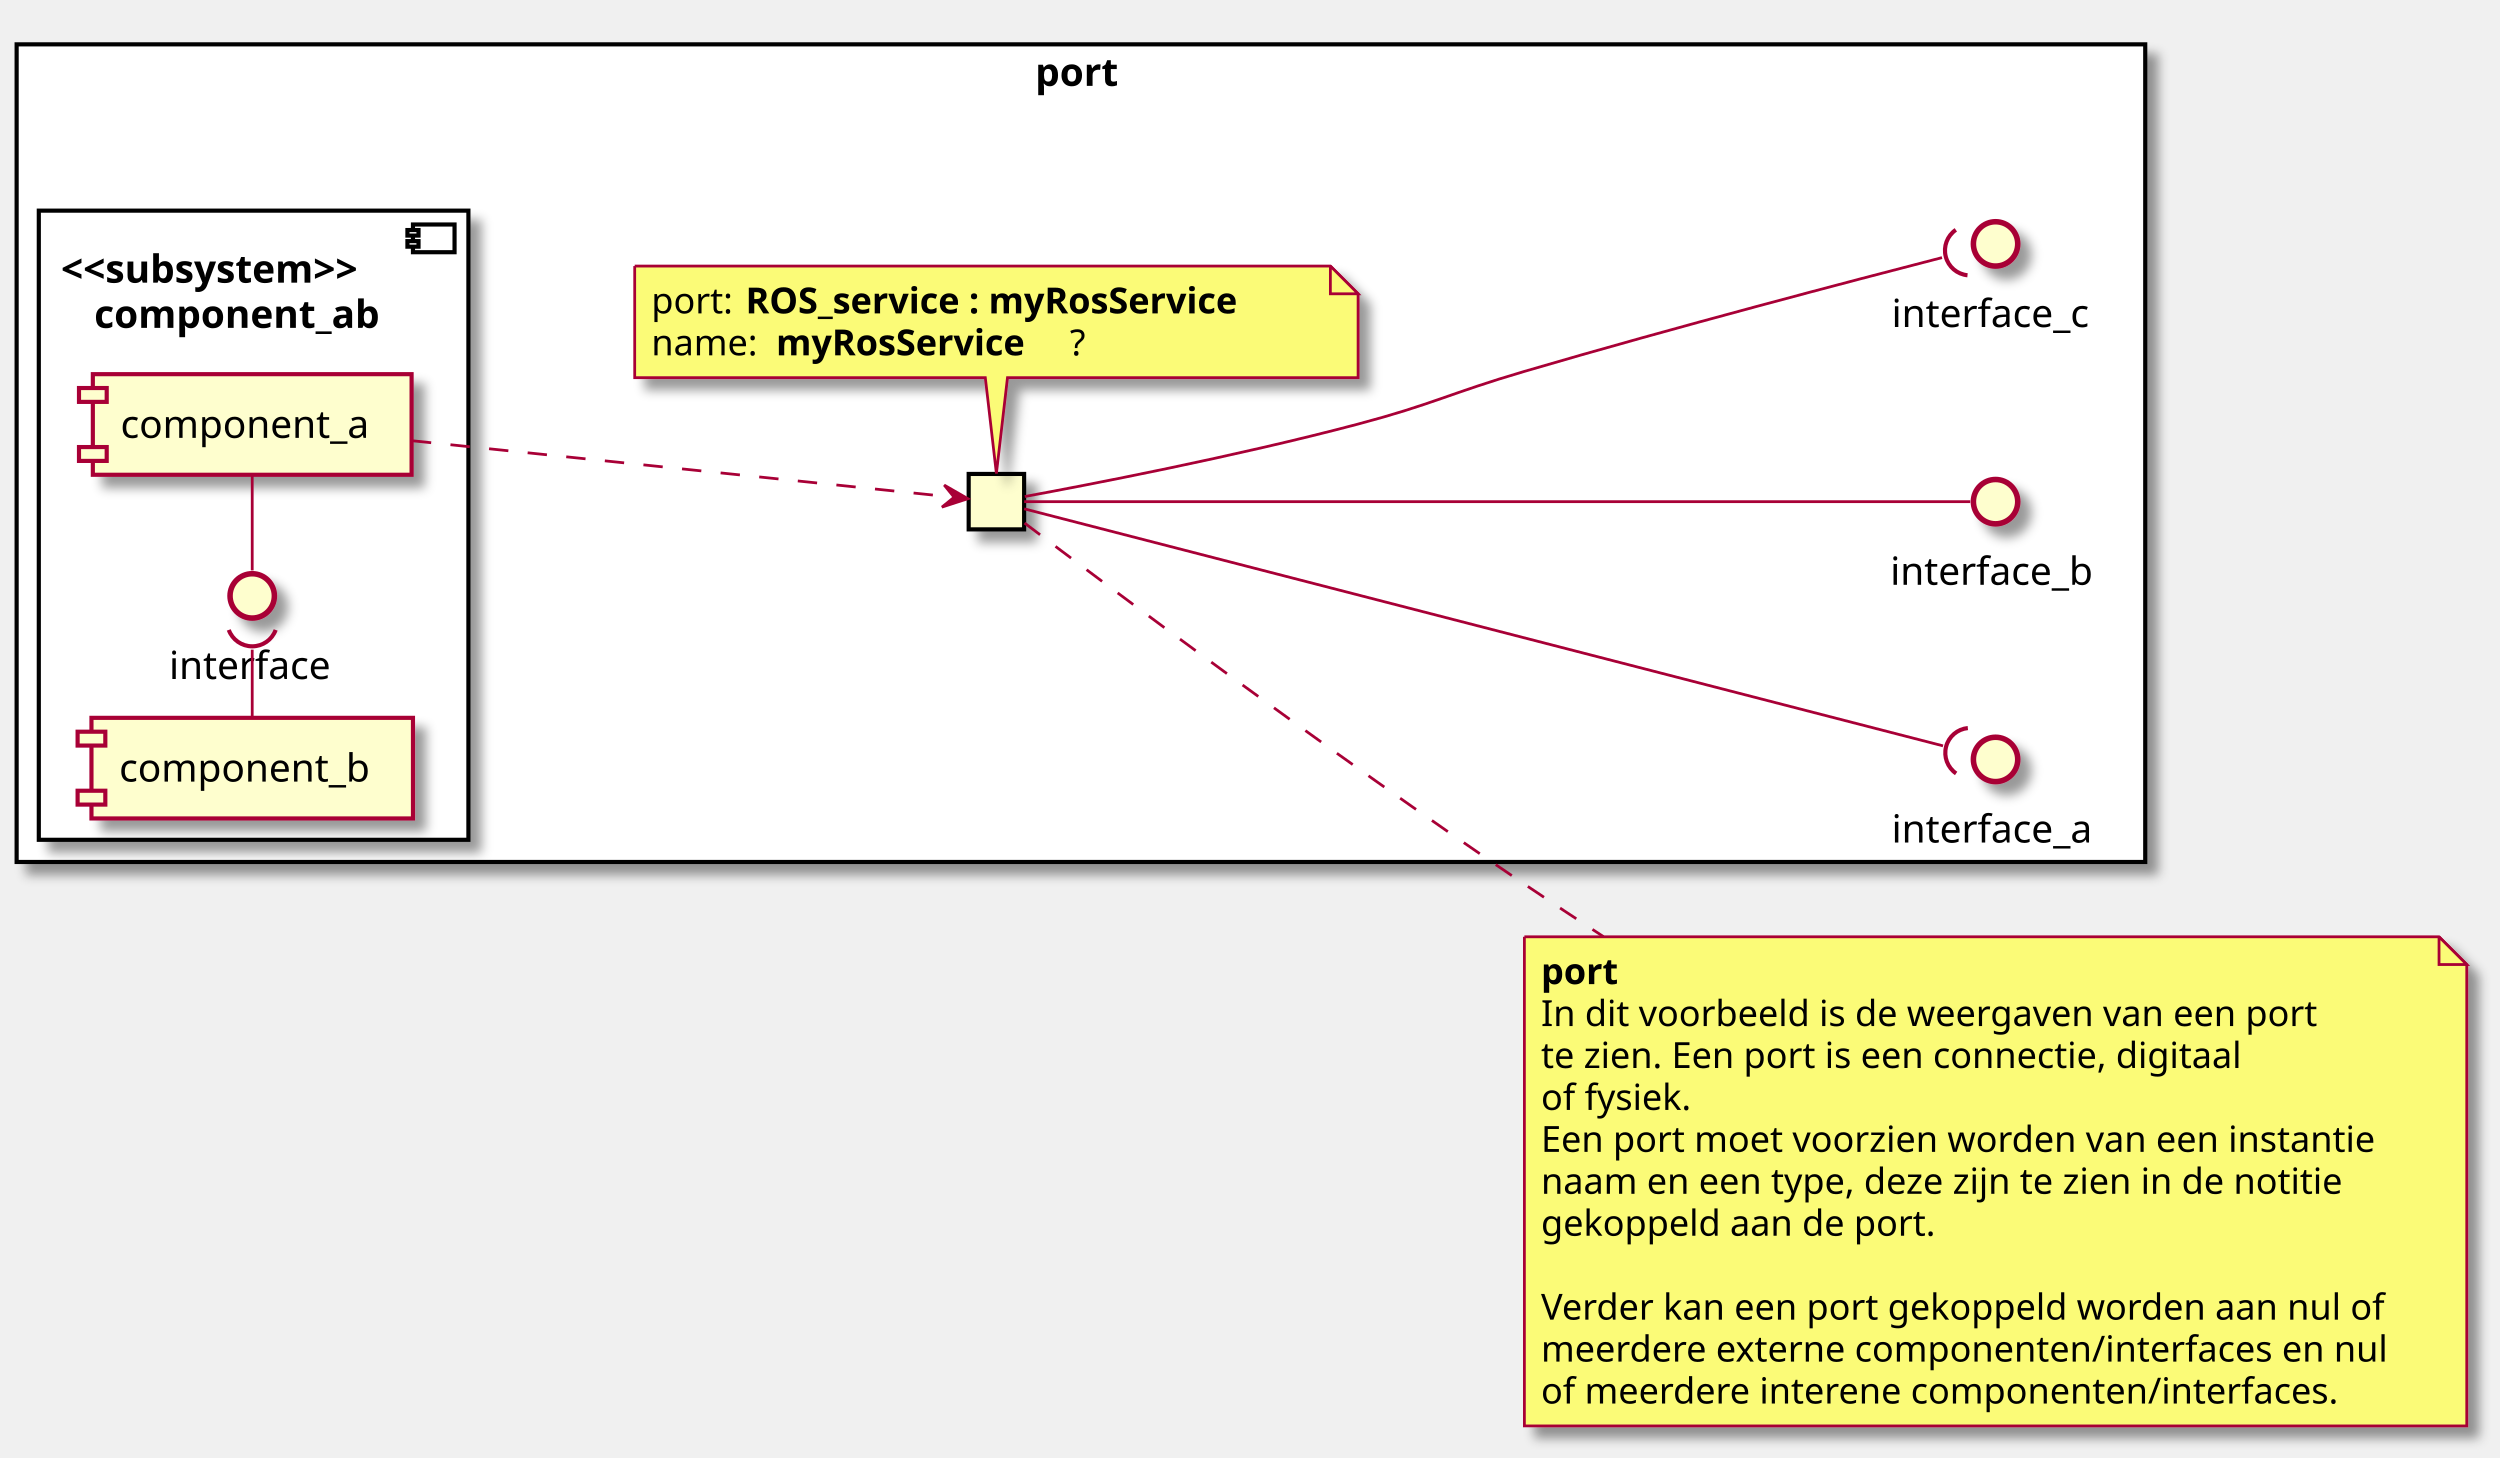
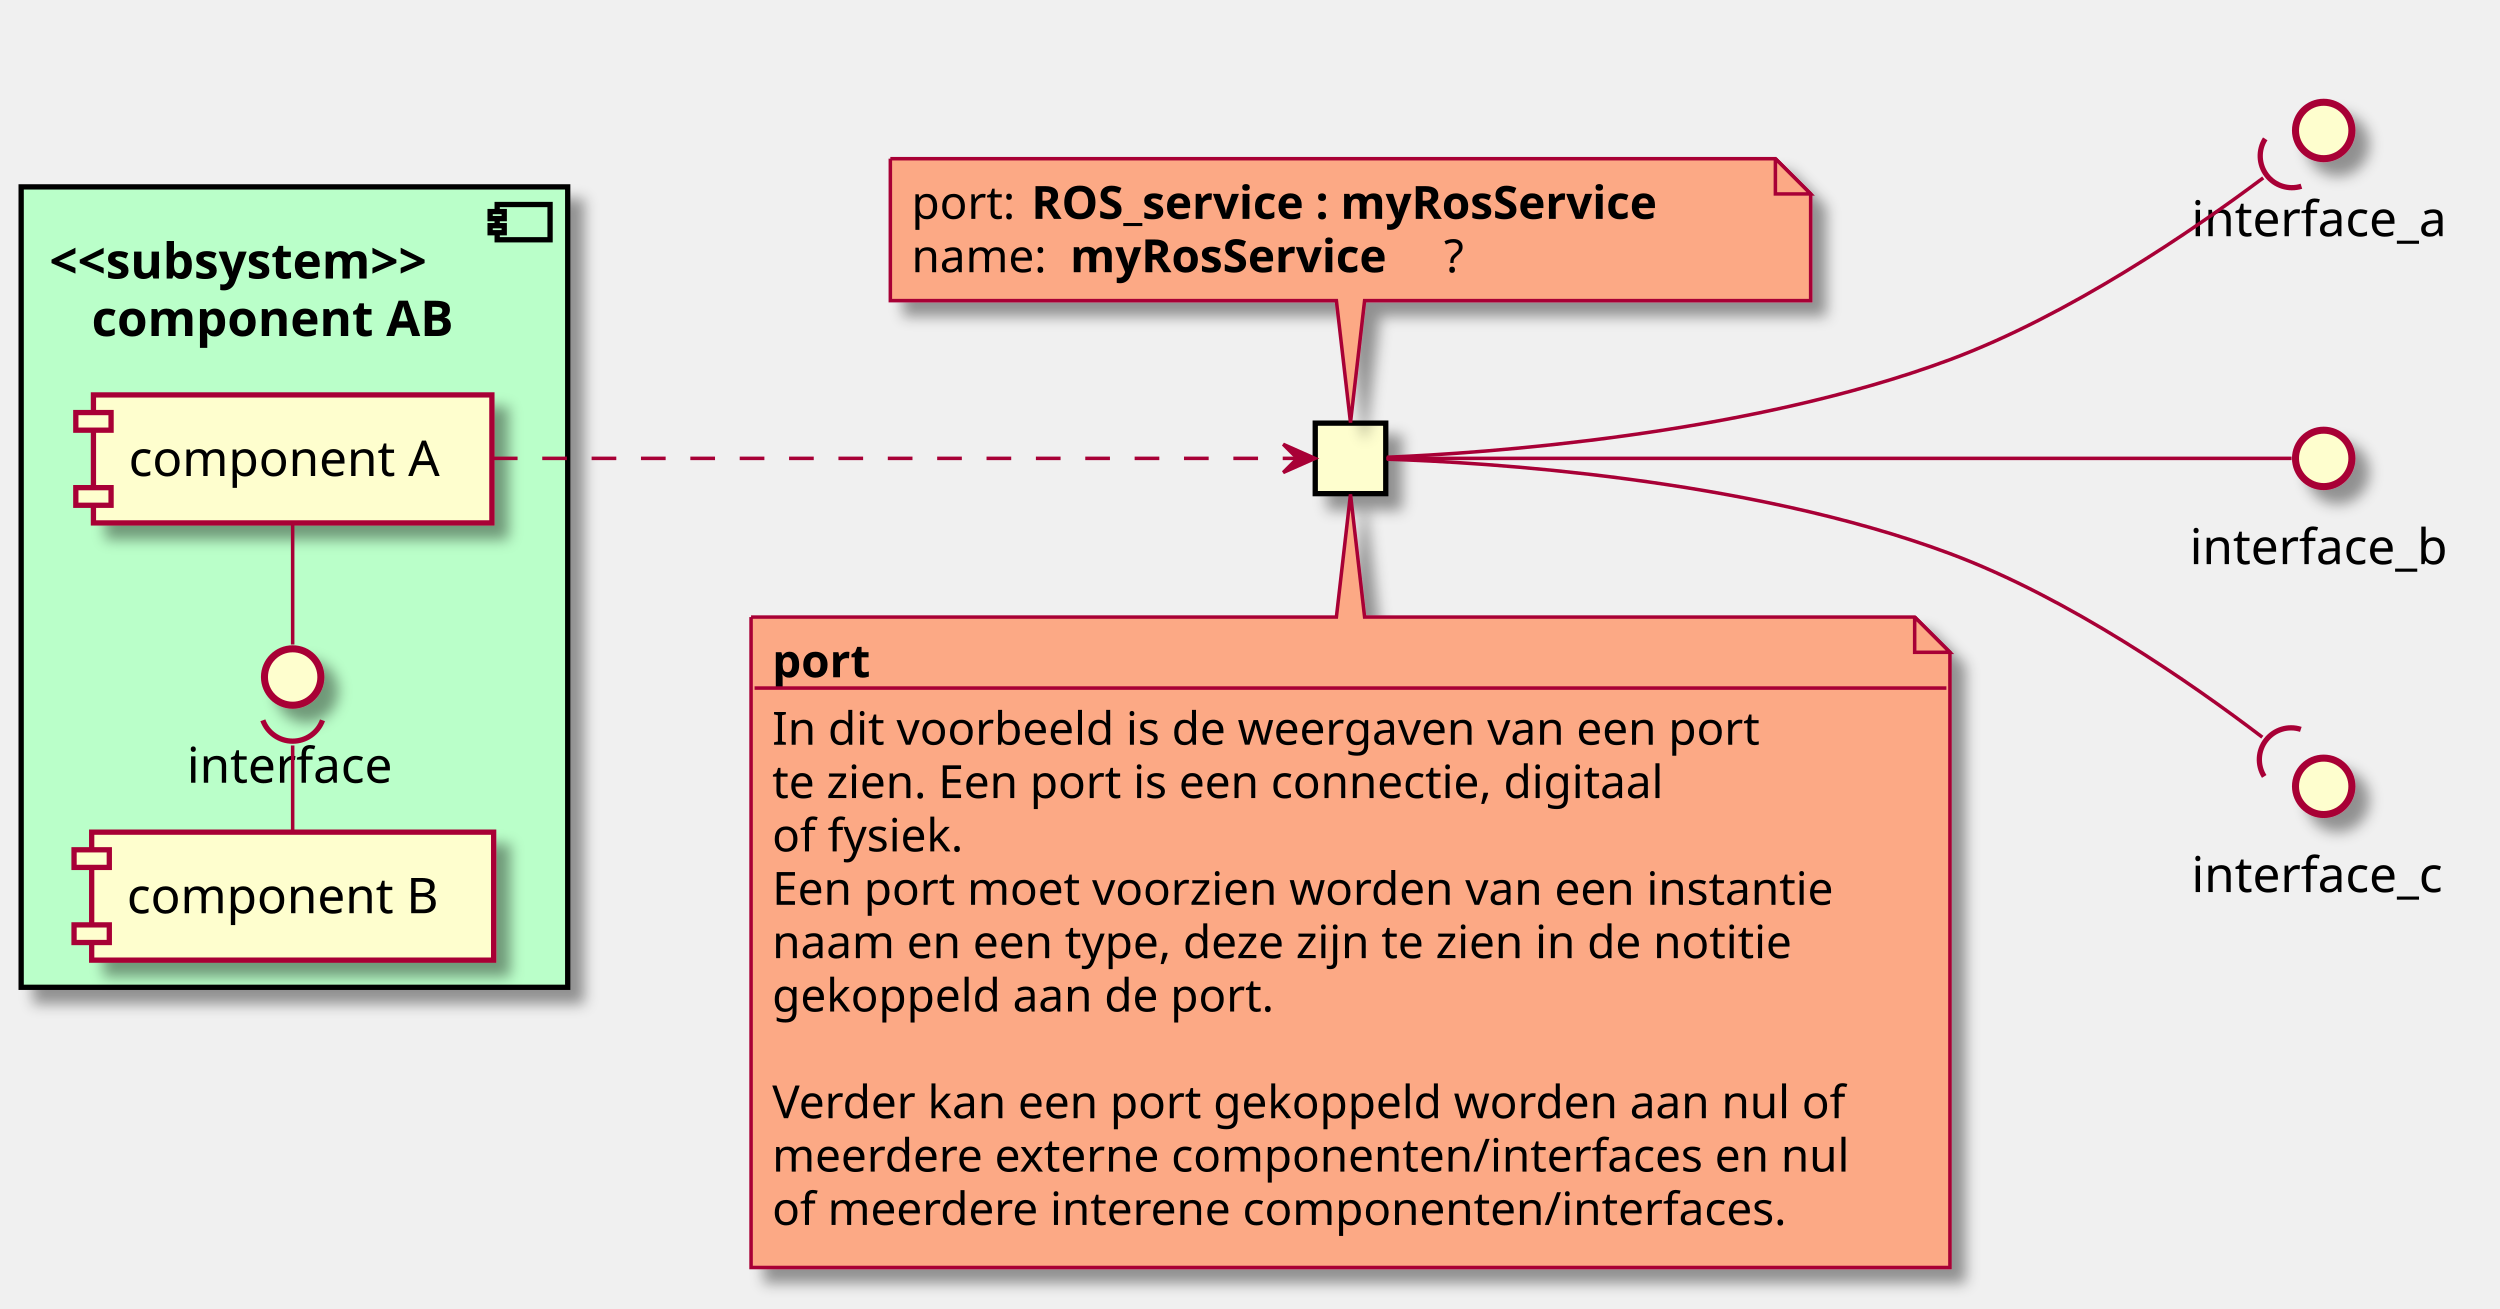
- <svg xmlns="http://www.w3.org/2000/svg" contentScriptType="application/ecmascript" contentStyleType="text/css" height="526px" preserveAspectRatio="none" style="width:902px;height:526px;" version="1.1" viewBox="0 0 902 526" width="902px" zoomAndPan="magnify">
+ <svg xmlns="http://www.w3.org/2000/svg" contentScriptType="application/ecmascript" contentStyleType="text/css" height="371px" preserveAspectRatio="none" style="width:709px;height:371px;" version="1.1" viewBox="0 0 709 371" width="709px" zoomAndPan="magnify">
  <defs>
-     <filter height="300%" id="fag5vy3lwflpw" width="300%" x="-1" y="-1">
+     <filter height="300%" id="f6yu8fd7nnvm0" width="300%" x="-1" y="-1">
      <feGaussianBlur result="blurOut" stdDeviation="2.0" />
      <feColorMatrix in="blurOut" result="blurOut2" type="matrix" values="0 0 0 0 0 0 0 0 0 0 0 0 0 0 0 0 0 0 .4 0" />
      <feOffset dx="4.0" dy="4.0" in="blurOut2" result="blurOut3" />
      <feBlend in="SourceGraphic" in2="blurOut3" mode="normal" />
    </filter>
  </defs>
  <g>
-     <rect fill="#FFFFFF" filter="url(#fag5vy3lwflpw)" height="295" style="stroke: #000000; stroke-width: 1.5;" width="768" x="6" y="16" />
-     <text fill="#000000" font-family="sans-serif" font-size="14" font-weight="bold" lengthAdjust="spacingAndGlyphs" textLength="33" x="373.5" y="30.995">port</text>
-     <text fill="#000000" font-family="sans-serif" font-size="14" font-weight="bold" lengthAdjust="spacingAndGlyphs" textLength="0" x="392.5" y="47.292" />
-     <rect fill="#FFFFFF" filter="url(#fag5vy3lwflpw)" height="227" style="stroke: #000000; stroke-width: 1.5;" width="155" x="14" y="76" />
-     <rect fill="#FFFFFF" height="10" style="stroke: #000000; stroke-width: 1.5;" width="15" x="149" y="81" />
-     <rect fill="#FFFFFF" height="2" style="stroke: #000000; stroke-width: 1.5;" width="4" x="147" y="83" />
-     <rect fill="#FFFFFF" height="2" style="stroke: #000000; stroke-width: 1.5;" width="4" x="147" y="87" />
-     <text fill="#000000" font-family="sans-serif" font-size="14" font-weight="bold" lengthAdjust="spacingAndGlyphs" textLength="134" x="22" y="101.995">&lt;&lt;subsystem&gt;&gt;</text>
-     <text fill="#000000" font-family="sans-serif" font-size="14" font-weight="bold" lengthAdjust="spacingAndGlyphs" textLength="0" x="34" y="118.292" />
-     <text fill="#000000" font-family="sans-serif" font-size="14" font-weight="bold" lengthAdjust="spacingAndGlyphs" textLength="115" x="34" y="118.292">component_ab</text>
-     <text fill="#000000" font-family="sans-serif" font-size="14" font-weight="bold" lengthAdjust="spacingAndGlyphs" textLength="0" x="154" y="118.292" />
-     <text fill="#000000" font-family="sans-serif" font-size="14" font-weight="bold" lengthAdjust="spacingAndGlyphs" textLength="0" x="94" y="134.589" />
-     <rect fill="#FEFECE" filter="url(#fag5vy3lwflpw)" height="20" style="stroke: #000000; stroke-width: 1.5;" width="20" x="349.5" y="171" />
-     <ellipse cx="720" cy="274" fill="#FEFECE" filter="url(#fag5vy3lwflpw)" rx="8" ry="8" style="stroke: #A80036; stroke-width: 2.0;" />
-     <text fill="#000000" font-family="sans-serif" font-size="14" lengthAdjust="spacingAndGlyphs" textLength="75" x="682.5" y="303.995">interface_a</text>
-     <ellipse cx="720" cy="181" fill="#FEFECE" filter="url(#fag5vy3lwflpw)" rx="8" ry="8" style="stroke: #A80036; stroke-width: 2.0;" />
-     <text fill="#000000" font-family="sans-serif" font-size="14" lengthAdjust="spacingAndGlyphs" textLength="76" x="682" y="210.995">interface_b</text>
-     <ellipse cx="720" cy="88" fill="#FEFECE" filter="url(#fag5vy3lwflpw)" rx="8" ry="8" style="stroke: #A80036; stroke-width: 2.0;" />
-     <text fill="#000000" font-family="sans-serif" font-size="14" lengthAdjust="spacingAndGlyphs" textLength="75" x="682.5" y="117.995">interface_c</text>
-     <path d="M229,96 L229,136.266 A0,0 0 0 0 229,136.266 L355.5,136.266 L359.5,170.844 L363.5,136.266 L490,136.266 A0,0 0 0 0 490,136.266 L490,106 L480,96 L229,96 A0,0 0 0 0 229,96 " fill="#FBFB77" filter="url(#fag5vy3lwflpw)" style="stroke: #A80036; stroke-width: 1.0;" />
-     <path d="M480,96 L480,106 L490,106 L480,96 " fill="#FBFB77" style="stroke: #A80036; stroke-width: 1.0;" />
-     <text fill="#000000" font-family="sans-serif" font-size="13" lengthAdjust="spacingAndGlyphs" textLength="30" x="235" y="113.067">port:</text>
-     <text fill="#000000" font-family="sans-serif" font-size="13" font-weight="bold" lengthAdjust="spacingAndGlyphs" textLength="206" x="269" y="113.067">ROS_service : myRosService</text>
-     <text fill="#000000" font-family="sans-serif" font-size="13" lengthAdjust="spacingAndGlyphs" textLength="41" x="235" y="128.2">name:</text>
-     <text fill="#000000" font-family="sans-serif" font-size="13" font-weight="bold" lengthAdjust="spacingAndGlyphs" textLength="102" x="280" y="128.2">myRosService</text>
-     <text fill="#000000" font-family="sans-serif" font-size="13" lengthAdjust="spacingAndGlyphs" textLength="7" x="386" y="128.2">?</text>
-     <rect fill="#FEFECE" filter="url(#fag5vy3lwflpw)" height="36.297" style="stroke: #A80036; stroke-width: 1.5;" width="115" x="33.5" y="135" />
-     <rect fill="#FEFECE" height="5" style="stroke: #A80036; stroke-width: 1.5;" width="10" x="28.5" y="140" />
-     <rect fill="#FEFECE" height="5" style="stroke: #A80036; stroke-width: 1.5;" width="10" x="28.5" y="161.297" />
-     <text fill="#000000" font-family="sans-serif" font-size="14" lengthAdjust="spacingAndGlyphs" textLength="95" x="43.5" y="157.995">component_a</text>
-     <rect fill="#FEFECE" filter="url(#fag5vy3lwflpw)" height="36.297" style="stroke: #A80036; stroke-width: 1.5;" width="116" x="33" y="259" />
-     <rect fill="#FEFECE" height="5" style="stroke: #A80036; stroke-width: 1.5;" width="10" x="28" y="264" />
-     <rect fill="#FEFECE" height="5" style="stroke: #A80036; stroke-width: 1.5;" width="10" x="28" y="285.297" />
-     <text fill="#000000" font-family="sans-serif" font-size="14" lengthAdjust="spacingAndGlyphs" textLength="96" x="43" y="281.995">component_b</text>
-     <ellipse cx="91" cy="215" fill="#FEFECE" filter="url(#fag5vy3lwflpw)" rx="8" ry="8" style="stroke: #A80036; stroke-width: 2.0;" />
-     <text fill="#000000" font-family="sans-serif" font-size="14" lengthAdjust="spacingAndGlyphs" textLength="60" x="61" y="244.995">interface</text>
-     <path d="M550,338 L550,514.461 L890,514.461 L890,348 L880,338 L550,338 " fill="#FBFB77" filter="url(#fag5vy3lwflpw)" style="stroke: #A80036; stroke-width: 1.0;" />
-     <path d="M880,338 L880,348 L890,348 L880,338 " fill="#FBFB77" style="stroke: #A80036; stroke-width: 1.0;" />
-     <text fill="#000000" font-family="sans-serif" font-size="13" font-weight="bold" lengthAdjust="spacingAndGlyphs" textLength="31" x="556" y="355.067">port</text>
-     <text fill="#000000" font-family="sans-serif" font-size="13" lengthAdjust="spacingAndGlyphs" textLength="290" x="556" y="370.2">In dit voorbeeld is de weergaven van een port</text>
-     <text fill="#000000" font-family="sans-serif" font-size="13" lengthAdjust="spacingAndGlyphs" textLength="267" x="556" y="385.332">te zien. Een port is een connectie, digitaal</text>
-     <text fill="#000000" font-family="sans-serif" font-size="13" lengthAdjust="spacingAndGlyphs" textLength="56" x="556" y="400.465">of fysiek.</text>
-     <text fill="#000000" font-family="sans-serif" font-size="13" lengthAdjust="spacingAndGlyphs" textLength="314" x="556" y="415.598">Een port moet voorzien worden van een instantie</text>
-     <text fill="#000000" font-family="sans-serif" font-size="13" lengthAdjust="spacingAndGlyphs" textLength="307" x="556" y="430.731">naam en een type, deze zijn te zien in de notitie</text>
-     <text fill="#000000" font-family="sans-serif" font-size="13" lengthAdjust="spacingAndGlyphs" textLength="148" x="556" y="445.864">gekoppeld aan de port.</text>
-     <text fill="#000000" font-family="sans-serif" font-size="13" lengthAdjust="spacingAndGlyphs" textLength="0" x="560" y="460.997" />
-     <text fill="#000000" font-family="sans-serif" font-size="13" lengthAdjust="spacingAndGlyphs" textLength="315" x="556" y="476.129">Verder kan een port gekoppeld worden aan nul of</text>
-     <text fill="#000000" font-family="sans-serif" font-size="13" lengthAdjust="spacingAndGlyphs" textLength="319" x="556" y="491.262">meerdere externe componenten/interfaces en nul</text>
-     <text fill="#000000" font-family="sans-serif" font-size="13" lengthAdjust="spacingAndGlyphs" textLength="300" x="556" y="506.395">of meerdere interene componenten/interfaces.</text>
-     <path d="M91,205.797 C91,194.248 91,182.698 91,171.149 " fill="none" id="interface-comp_a_a" style="stroke: #A80036; stroke-width: 1.0;" />
-     <path d="M91,258.594 C91,250.532 91,242.47 91,234.407 " fill="none" id="comp_a_b-&gt;interface" style="stroke: #A80036; stroke-width: 1.0;" />
-     <path d="M82.543,227.274 A9,9 0 0 0 99.457 227.274" fill="none" style="stroke: #A80036; stroke-width: 1.5;" />
-     <path d="M148.6,159.007 C211.165,165.531 307.133,175.539 344.177,179.402 " fill="none" id="comp_a_a-&gt;port1" style="stroke: #A80036; stroke-width: 1.0; stroke-dasharray: 7.0,7.0;" />
-     <polygon fill="#A80036" points="349.204,179.926,340.668,175.014,344.231,179.408,339.838,182.971,349.204,179.926" style="stroke: #A80036; stroke-width: 1.0;" />
-     <path d="M369.518,183.584 C418.752,196.286 635.336,252.159 701.038,269.108 " fill="none" id="port1-&gt;interface_a" style="stroke: #A80036; stroke-width: 1.0;" />
-     <path d="M709.996,262.685 A9,9 0 0 0 705.771 279.063" fill="none" style="stroke: #A80036; stroke-width: 1.5;" />
-     <path d="M369.518,181 C421.601,181 660.955,181 710.865,181 " fill="none" id="port1-interface_b" style="stroke: #A80036; stroke-width: 1.0;" />
-     <path d="M369.731,179.149 C391.838,175.075 445.65,164.751 490,153 C517.039,145.836 523.16,141.877 550,134 C604.348,118.05 669.06,101.096 700.677,92.944 " fill="none" id="port1-&gt;interface_c" style="stroke: #A80036; stroke-width: 1.0;" />
-     <path d="M705.662,82.931 A9,9 0 0 0 709.871 99.314" fill="none" style="stroke: #A80036; stroke-width: 1.5;" />
-     <path d="M369.658,188.719 C397.848,210.061 479.622,271.434 550,319 C559.246,325.249 568.836,331.608 578.541,337.951 " fill="none" id="port1-GMN23" style="stroke: #A80036; stroke-width: 1.0; stroke-dasharray: 7.0,7.0;" />
+     <rect fill="#BAFFC9" filter="url(#f6yu8fd7nnvm0)" height="227" style="stroke: #000000; stroke-width: 1.5;" width="155" x="6" y="53" />
+     <rect fill="#BAFFC9" height="10" style="stroke: #000000; stroke-width: 1.5;" width="15" x="141" y="58" />
+     <rect fill="#BAFFC9" height="2" style="stroke: #000000; stroke-width: 1.5;" width="4" x="139" y="60" />
+     <rect fill="#BAFFC9" height="2" style="stroke: #000000; stroke-width: 1.5;" width="4" x="139" y="64" />
+     <text fill="#000000" font-family="sans-serif" font-size="14" font-weight="bold" lengthAdjust="spacingAndGlyphs" textLength="134" x="14" y="78.995">&lt;&lt;subsystem&gt;&gt;</text>
+     <text fill="#000000" font-family="sans-serif" font-size="14" font-weight="bold" lengthAdjust="spacingAndGlyphs" textLength="0" x="26" y="95.292" />
+     <text fill="#000000" font-family="sans-serif" font-size="14" font-weight="bold" lengthAdjust="spacingAndGlyphs" textLength="115" x="26" y="95.292">component AB</text>
+     <text fill="#000000" font-family="sans-serif" font-size="14" font-weight="bold" lengthAdjust="spacingAndGlyphs" textLength="0" x="146" y="95.292" />
+     <text fill="#000000" font-family="sans-serif" font-size="14" font-weight="bold" lengthAdjust="spacingAndGlyphs" textLength="0" x="86" y="111.589" />
+     <rect fill="#FEFECE" filter="url(#f6yu8fd7nnvm0)" height="36.297" style="stroke: #A80036; stroke-width: 1.5;" width="113" x="26.5" y="112" />
+     <rect fill="#FEFECE" height="5" style="stroke: #A80036; stroke-width: 1.5;" width="10" x="21.5" y="117" />
+     <rect fill="#FEFECE" height="5" style="stroke: #A80036; stroke-width: 1.5;" width="10" x="21.5" y="138.297" />
+     <text fill="#000000" font-family="sans-serif" font-size="14" lengthAdjust="spacingAndGlyphs" textLength="93" x="36.5" y="134.995">component A</text>
+     <rect fill="#FEFECE" filter="url(#f6yu8fd7nnvm0)" height="36.297" style="stroke: #A80036; stroke-width: 1.5;" width="114" x="26" y="236" />
+     <rect fill="#FEFECE" height="5" style="stroke: #A80036; stroke-width: 1.5;" width="10" x="21" y="241" />
+     <rect fill="#FEFECE" height="5" style="stroke: #A80036; stroke-width: 1.5;" width="10" x="21" y="262.297" />
+     <text fill="#000000" font-family="sans-serif" font-size="14" lengthAdjust="spacingAndGlyphs" textLength="94" x="36" y="258.995">component B</text>
+     <ellipse cx="83" cy="192" fill="#FEFECE" filter="url(#f6yu8fd7nnvm0)" rx="8" ry="8" style="stroke: #A80036; stroke-width: 2.0;" />
+     <text fill="#000000" font-family="sans-serif" font-size="14" lengthAdjust="spacingAndGlyphs" textLength="60" x="53" y="221.995">interface</text>
+     <rect fill="#FEFECE" filter="url(#f6yu8fd7nnvm0)" height="20" style="stroke: #000000; stroke-width: 1.5;" width="20" x="373" y="120" />
+     <ellipse cx="659" cy="37" fill="#FEFECE" filter="url(#f6yu8fd7nnvm0)" rx="8" ry="8" style="stroke: #A80036; stroke-width: 2.0;" />
+     <text fill="#000000" font-family="sans-serif" font-size="14" lengthAdjust="spacingAndGlyphs" textLength="75" x="621.5" y="66.995">interface_a</text>
+     <ellipse cx="659" cy="130" fill="#FEFECE" filter="url(#f6yu8fd7nnvm0)" rx="8" ry="8" style="stroke: #A80036; stroke-width: 2.0;" />
+     <text fill="#000000" font-family="sans-serif" font-size="14" lengthAdjust="spacingAndGlyphs" textLength="76" x="621" y="159.995">interface_b</text>
+     <ellipse cx="659" cy="223" fill="#FEFECE" filter="url(#f6yu8fd7nnvm0)" rx="8" ry="8" style="stroke: #A80036; stroke-width: 2.0;" />
+     <text fill="#000000" font-family="sans-serif" font-size="14" lengthAdjust="spacingAndGlyphs" textLength="75" x="621.5" y="252.995">interface_c</text>
+     <path d="M252.5,45 L252.5,85.266 A0,0 0 0 0 252.5,85.266 L379,85.266 L383,119.844 L387,85.266 L513.5,85.266 A0,0 0 0 0 513.5,85.266 L513.5,55 L503.5,45 L252.5,45 A0,0 0 0 0 252.5,45 " fill="#FCA985" filter="url(#f6yu8fd7nnvm0)" style="stroke: #A80036; stroke-width: 1.0;" />
+     <path d="M503.5,45 L503.5,55 L513.5,55 L503.5,45 " fill="#FCA985" style="stroke: #A80036; stroke-width: 1.0;" />
+     <text fill="#000000" font-family="sans-serif" font-size="13" lengthAdjust="spacingAndGlyphs" textLength="30" x="258.5" y="62.067">port:</text>
+     <text fill="#000000" font-family="sans-serif" font-size="13" font-weight="bold" lengthAdjust="spacingAndGlyphs" textLength="206" x="292.5" y="62.067">ROS_service : myRosService</text>
+     <text fill="#000000" font-family="sans-serif" font-size="13" lengthAdjust="spacingAndGlyphs" textLength="41" x="258.5" y="77.2">name:</text>
+     <text fill="#000000" font-family="sans-serif" font-size="13" font-weight="bold" lengthAdjust="spacingAndGlyphs" textLength="102" x="303.5" y="77.2">myRosService</text>
+     <text fill="#000000" font-family="sans-serif" font-size="13" lengthAdjust="spacingAndGlyphs" textLength="7" x="409.5" y="77.2">?</text>
+     <path d="M213,175 L213,359.461 A0,0 0 0 0 213,359.461 L553,359.461 A0,0 0 0 0 553,359.461 L553,185 L543,175 L387,175 L383,140.185 L379,175 L213,175 A0,0 0 0 0 213,175 " fill="#FCA985" filter="url(#f6yu8fd7nnvm0)" style="stroke: #A80036; stroke-width: 1.0;" />
+     <path d="M543,175 L543,185 L553,185 L543,175 " fill="#FCA985" style="stroke: #A80036; stroke-width: 1.0;" />
+     <text fill="#000000" font-family="sans-serif" font-size="13" font-weight="bold" lengthAdjust="spacingAndGlyphs" textLength="31" x="219" y="192.067">port</text>
+     <line style="stroke: #A80036; stroke-width: 1.0;" x1="214" x2="552" y1="195.133" y2="195.133" />
+     <text fill="#000000" font-family="sans-serif" font-size="13" lengthAdjust="spacingAndGlyphs" textLength="290" x="219" y="211.2">In dit voorbeeld is de weergaven van een port</text>
+     <text fill="#000000" font-family="sans-serif" font-size="13" lengthAdjust="spacingAndGlyphs" textLength="267" x="219" y="226.333">te zien. Een port is een connectie, digitaal</text>
+     <text fill="#000000" font-family="sans-serif" font-size="13" lengthAdjust="spacingAndGlyphs" textLength="56" x="219" y="241.465">of fysiek.</text>
+     <text fill="#000000" font-family="sans-serif" font-size="13" lengthAdjust="spacingAndGlyphs" textLength="314" x="219" y="256.598">Een port moet voorzien worden van een instantie</text>
+     <text fill="#000000" font-family="sans-serif" font-size="13" lengthAdjust="spacingAndGlyphs" textLength="307" x="219" y="271.731">naam en een type, deze zijn te zien in de notitie</text>
+     <text fill="#000000" font-family="sans-serif" font-size="13" lengthAdjust="spacingAndGlyphs" textLength="148" x="219" y="286.864">gekoppeld aan de port.</text>
+     <text fill="#000000" font-family="sans-serif" font-size="13" lengthAdjust="spacingAndGlyphs" textLength="0" x="223" y="301.997" />
+     <text fill="#000000" font-family="sans-serif" font-size="13" lengthAdjust="spacingAndGlyphs" textLength="315" x="219" y="317.129">Verder kan een port gekoppeld worden aan nul of</text>
+     <text fill="#000000" font-family="sans-serif" font-size="13" lengthAdjust="spacingAndGlyphs" textLength="319" x="219" y="332.262">meerdere externe componenten/interfaces en nul</text>
+     <text fill="#000000" font-family="sans-serif" font-size="13" lengthAdjust="spacingAndGlyphs" textLength="300" x="219" y="347.395">of meerdere interene componenten/interfaces.</text>
+     <path d="M83,182.797 C83,171.248 83,159.698 83,148.149 " fill="none" id="interface-comp_a_a" style="stroke: #A80036; stroke-width: 1.0;" />
+     <path d="M83,235.594 C83,227.532 83,219.47 83,211.407 " fill="none" id="comp_a_b-&gt;interface" style="stroke: #A80036; stroke-width: 1.0;" />
+     <path d="M74.543,204.274 A9,9 0 0 0 91.457 204.274" fill="none" style="stroke: #A80036; stroke-width: 1.5;" />
+     <path d="M139.78,130 C210.336,130 326.48,130 367.814,130 " fill="none" id="comp_a_a-&gt;port1" style="stroke: #A80036; stroke-width: 1.0; stroke-dasharray: 7.0,7.0;" />
+     <polygon fill="#A80036" points="372.919,130,363.919,126,367.919,130,363.919,134,372.919,130" style="stroke: #A80036; stroke-width: 1.0;" />
+     <path d="M393.314,129.675 C420.366,128.534 495.26,123.513 553,102 C586.856,89.385 621.751,65.483 641.855,50.443 " fill="none" id="port1-&gt;interface_a" style="stroke: #A80036; stroke-width: 1.0;" />
+     <path d="M642.416,39.375 A9,9 0 0 0 652.679 52.819" fill="none" style="stroke: #A80036; stroke-width: 1.5;" />
+     <path d="M393.15,130 C436.817,130 608.347,130 649.899,130 " fill="none" id="port1-interface_b" style="stroke: #A80036; stroke-width: 1.0;" />
+     <path d="M393.321,130.224 C420.392,131.109 495.325,135.475 553,157 C586.816,169.621 621.484,193.743 641.591,209.067 " fill="none" id="port1-&gt;interface_c" style="stroke: #A80036; stroke-width: 1.0;" />
+     <path d="M652.514,206.851 A9,9 0 0 0 642.126 220.2" fill="none" style="stroke: #A80036; stroke-width: 1.5;" />
  </g>
</svg>
